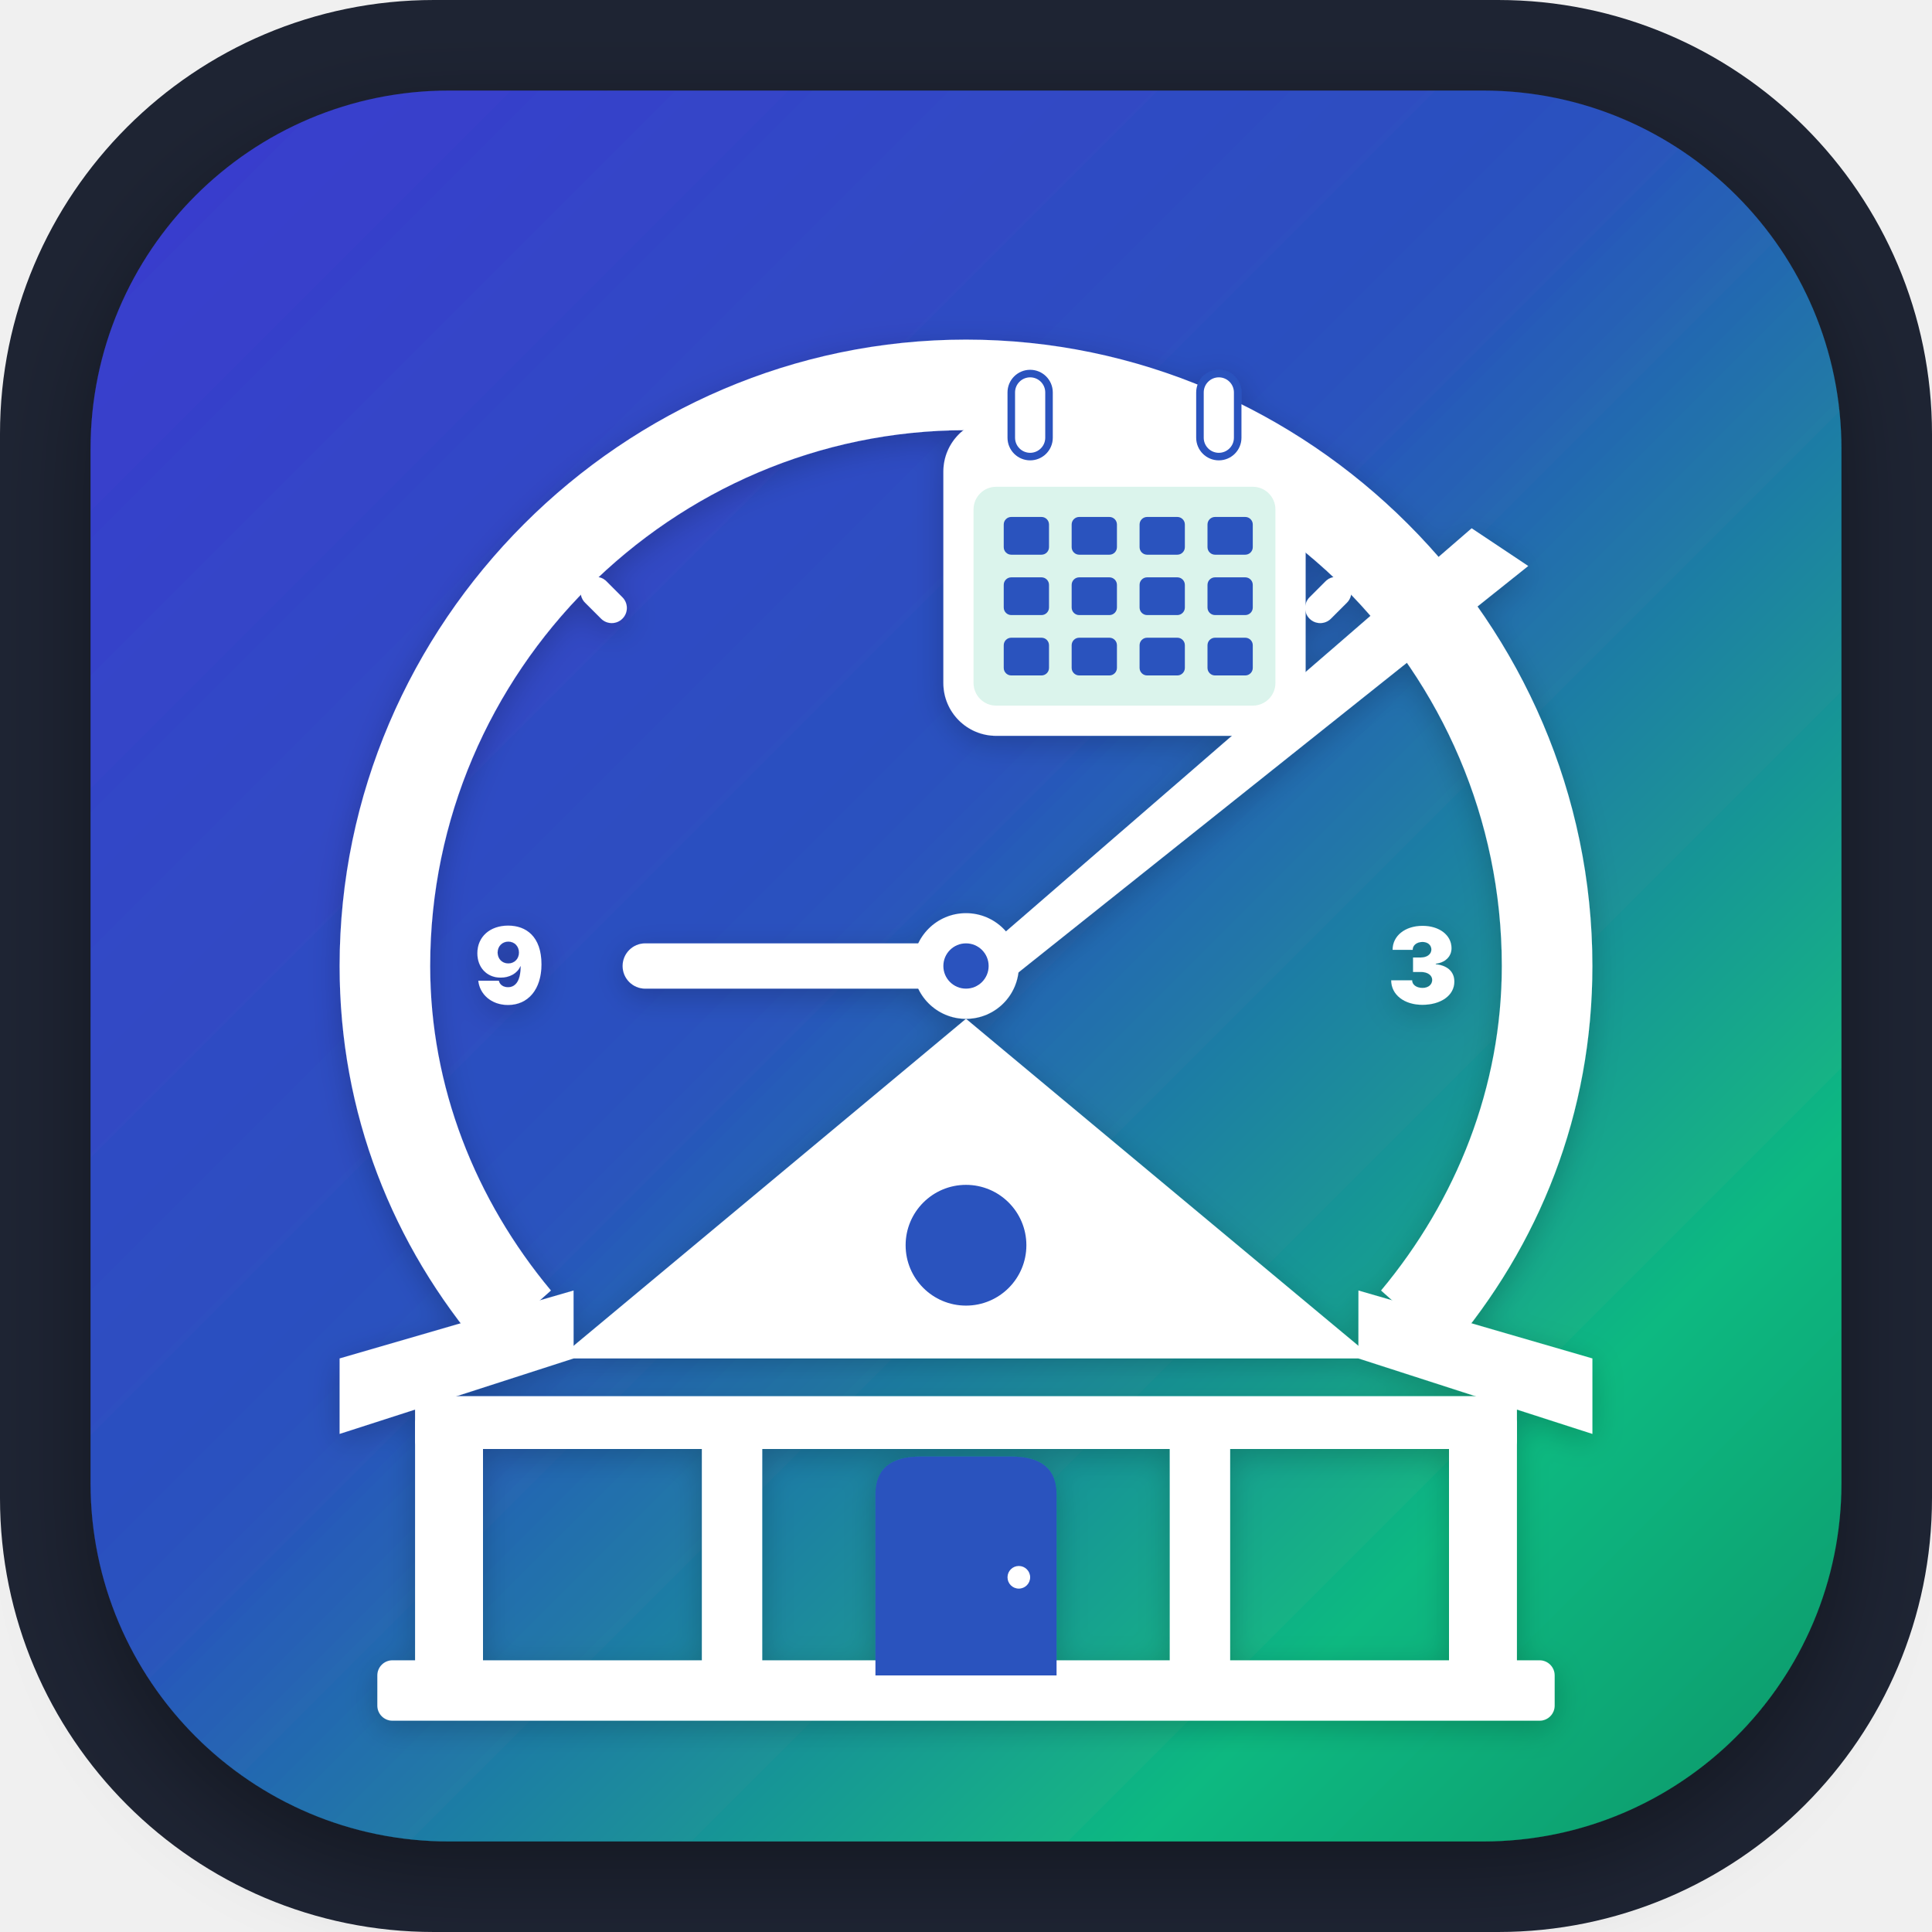
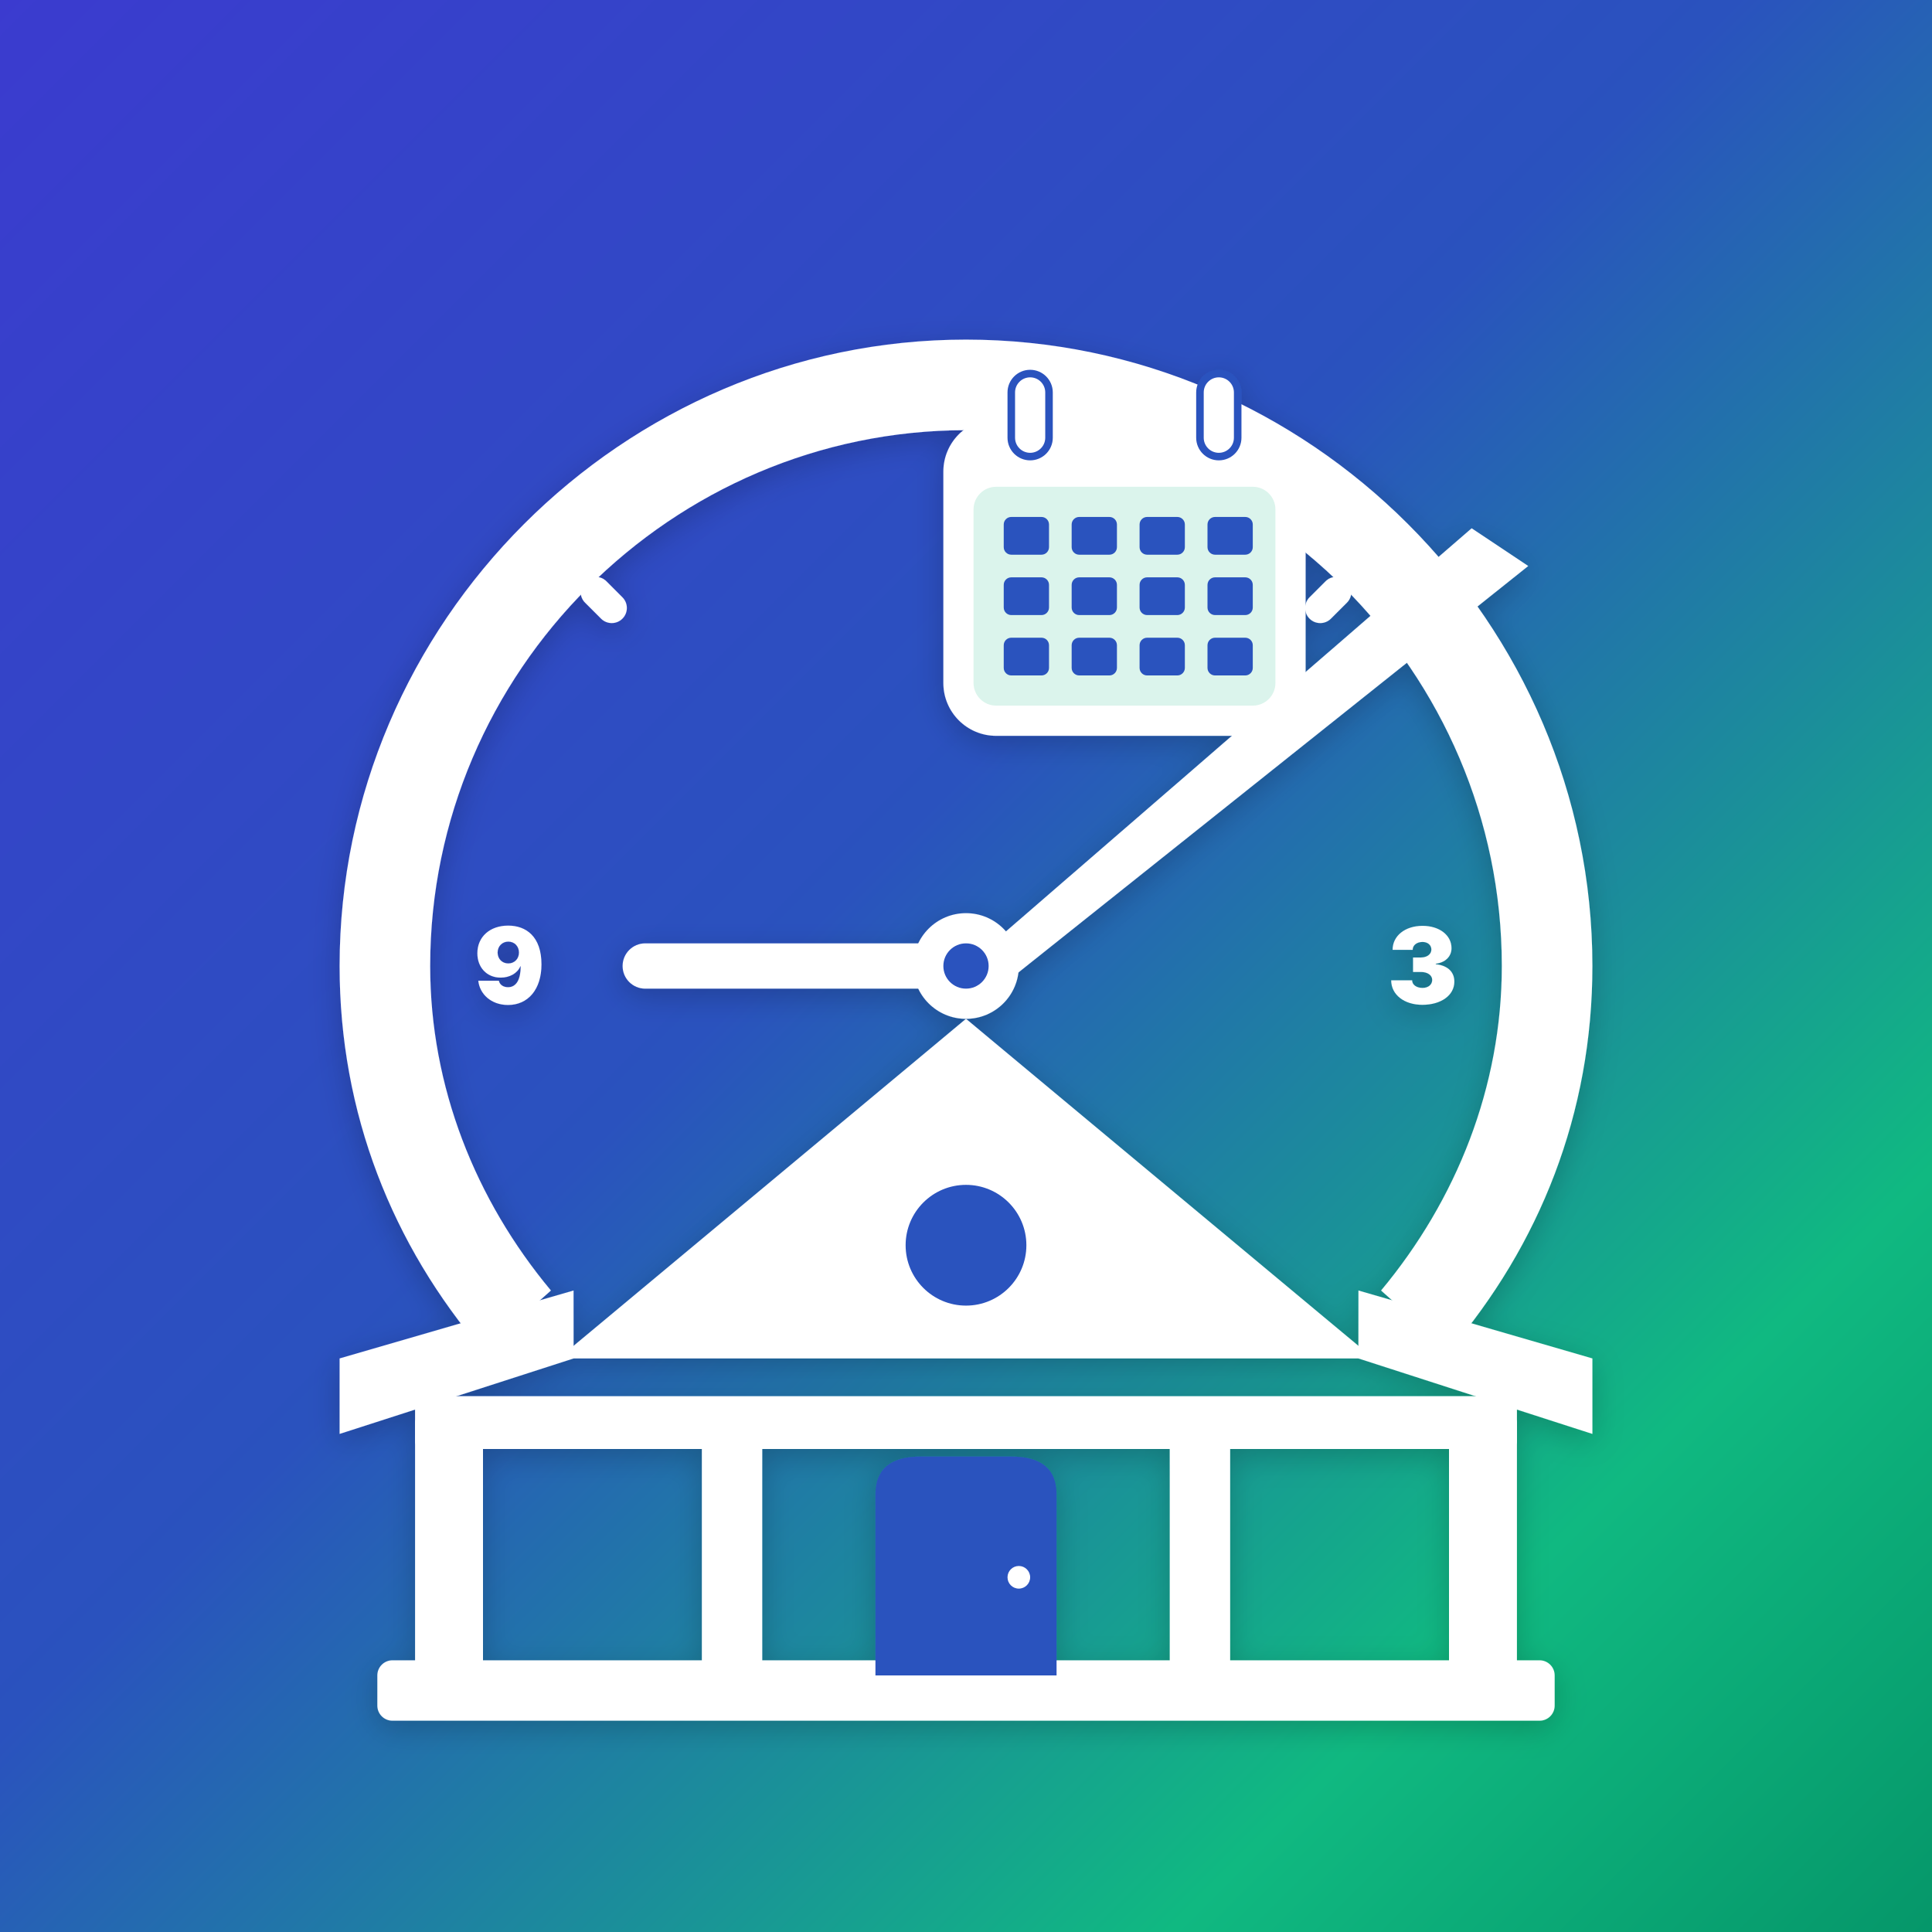
<svg xmlns="http://www.w3.org/2000/svg" viewBox="0 0 512 512" width="512" height="512">
  <defs>
    <linearGradient id="bgGrad" x1="0%" y1="0%" x2="100%" y2="100%">
      <stop offset="0%" stop-color="#3b3bcf" />
      <stop offset="45%" stop-color="#2a52be" />
      <stop offset="80%" stop-color="#10b981" />
      <stop offset="100%" stop-color="#059669" />
    </linearGradient>
    <filter id="dropShadow" x="-10%" y="-10%" width="130%" height="130%">
      <feDropShadow dx="0" dy="8" stdDeviation="12" flood-color="#000" flood-opacity="0.35" />
    </filter>
    <filter id="innerGlow" x="-20%" y="-20%" width="140%" height="140%">
      <feDropShadow dx="0" dy="2" stdDeviation="4" flood-color="#000" flood-opacity="0.2" />
    </filter>
  </defs>
-   <rect width="512" height="512" rx="115" fill="#1e2433" />
-   <rect x="24" y="24" width="464" height="464" rx="95" fill="url(#bgGrad)" filter="url(#dropShadow)" />
+   <rect width="512" height="512" fill="url(#bgGrad)" />
  <g fill="#ffffff" filter="url(#innerGlow)">
    <path d="M256 90 C165 90 90 165 90 256 C90 295 104 330 128 358 L146 342 C126 318 114 288 114 256 C114 178 178 114 256 114 C334 114 398 178 398 256 C398 288 386 318 366 342 L384 358 C408 330 422 295 422 256 C422 165 347 90 256 90 Z" />
    <text x="135" y="266" font-family="system-ui, -apple-system, sans-serif" font-weight="900" font-size="28" fill="#ffffff" text-anchor="middle">9</text>
    <text x="377" y="266" font-family="system-ui, -apple-system, sans-serif" font-weight="900" font-size="28" fill="#ffffff" text-anchor="middle">3</text>
    <rect x="252" y="122" width="8" height="14" rx="4" />
    <rect x="348" y="152" width="8" height="14" rx="4" transform="rotate(45 352 159)" />
    <rect x="156" y="152" width="8" height="14" rx="4" transform="rotate(-45 160 159)" />
    <g transform="translate(250, 95)">
      <rect x="0" y="16" width="96" height="84" rx="14" fill="#ffffff" />
      <rect x="8" y="34" width="80" height="58" rx="6" fill="#10b981" fill-opacity="0.15" />
      <rect x="18" y="4" width="10" height="22" rx="5" fill="#ffffff" stroke="#2a52be" stroke-width="2" />
      <rect x="68" y="4" width="10" height="22" rx="5" fill="#ffffff" stroke="#2a52be" stroke-width="2" />
      <rect x="16" y="42" width="12" height="10" rx="2" fill="#2a52be" />
      <rect x="34" y="42" width="12" height="10" rx="2" fill="#2a52be" />
      <rect x="52" y="42" width="12" height="10" rx="2" fill="#2a52be" />
      <rect x="70" y="42" width="12" height="10" rx="2" fill="#2a52be" />
      <rect x="16" y="58" width="12" height="10" rx="2" fill="#2a52be" />
      <rect x="34" y="58" width="12" height="10" rx="2" fill="#2a52be" />
      <rect x="52" y="58" width="12" height="10" rx="2" fill="#2a52be" />
      <rect x="70" y="58" width="12" height="10" rx="2" fill="#2a52be" />
      <rect x="16" y="74" width="12" height="10" rx="2" fill="#2a52be" />
      <rect x="34" y="74" width="12" height="10" rx="2" fill="#2a52be" />
      <rect x="52" y="74" width="12" height="10" rx="2" fill="#2a52be" />
      <rect x="70" y="74" width="12" height="10" rx="2" fill="#2a52be" />
    </g>
    <rect x="165" y="250" width="95" height="12" rx="6" />
    <polygon points="256,256 390,140 405,150 262,264" />
    <circle cx="256" cy="256" r="14" fill="#ffffff" />
    <circle cx="256" cy="256" r="6" fill="#2a52be" />
    <polygon points="256,270 148,360 364,360" />
    <polygon points="152,360 90,380 90,360 152,342" />
    <polygon points="360,360 422,380 422,360 360,342" />
    <rect x="100" y="440" width="312" height="16" rx="4" />
    <rect x="110" y="375" width="18" height="70" rx="2" />
    <rect x="384" y="375" width="18" height="70" rx="2" />
    <rect x="186" y="375" width="16" height="70" rx="2" />
    <rect x="310" y="375" width="16" height="70" rx="2" />
    <rect x="110" y="370" width="292" height="14" rx="2" />
    <circle cx="256" cy="330" r="16" fill="#2a52be" />
    <path d="M232 444 L232 396 Q232 386 244 386 L268 386 Q280 386 280 396 L280 444 Z" fill="#2a52be" />
    <circle cx="270" cy="418" r="3" fill="#ffffff" />
  </g>
</svg>
